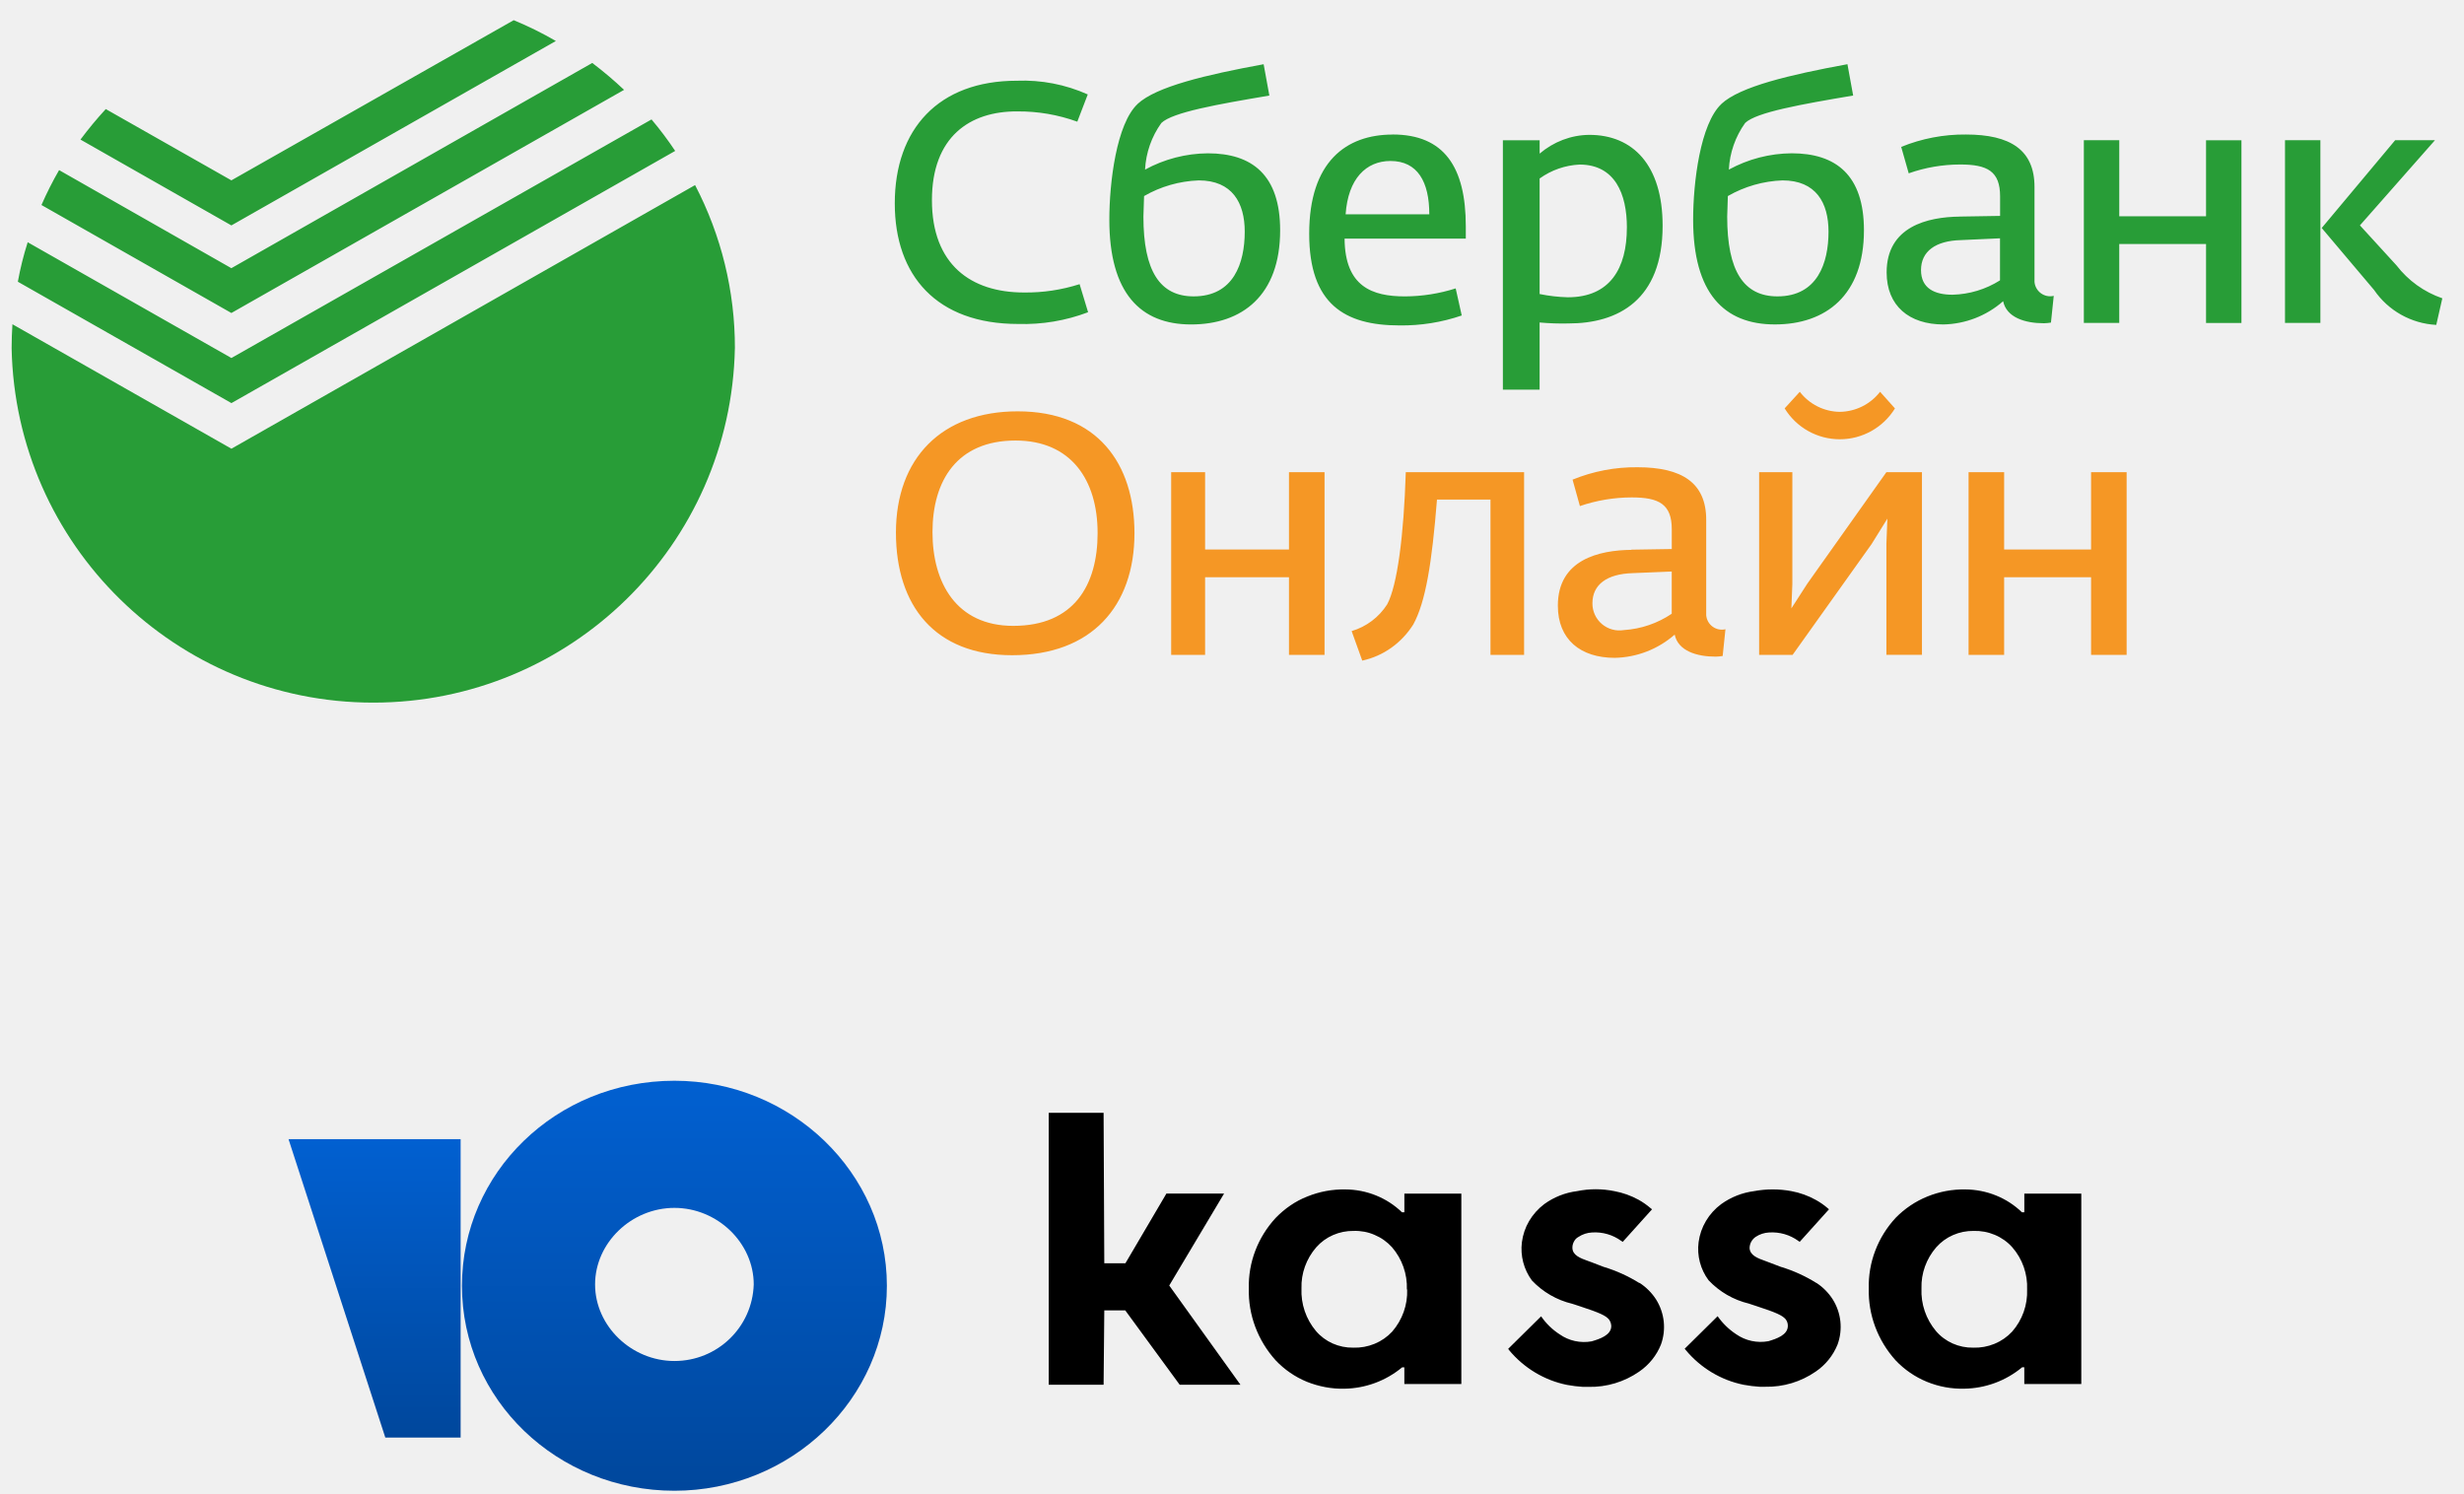
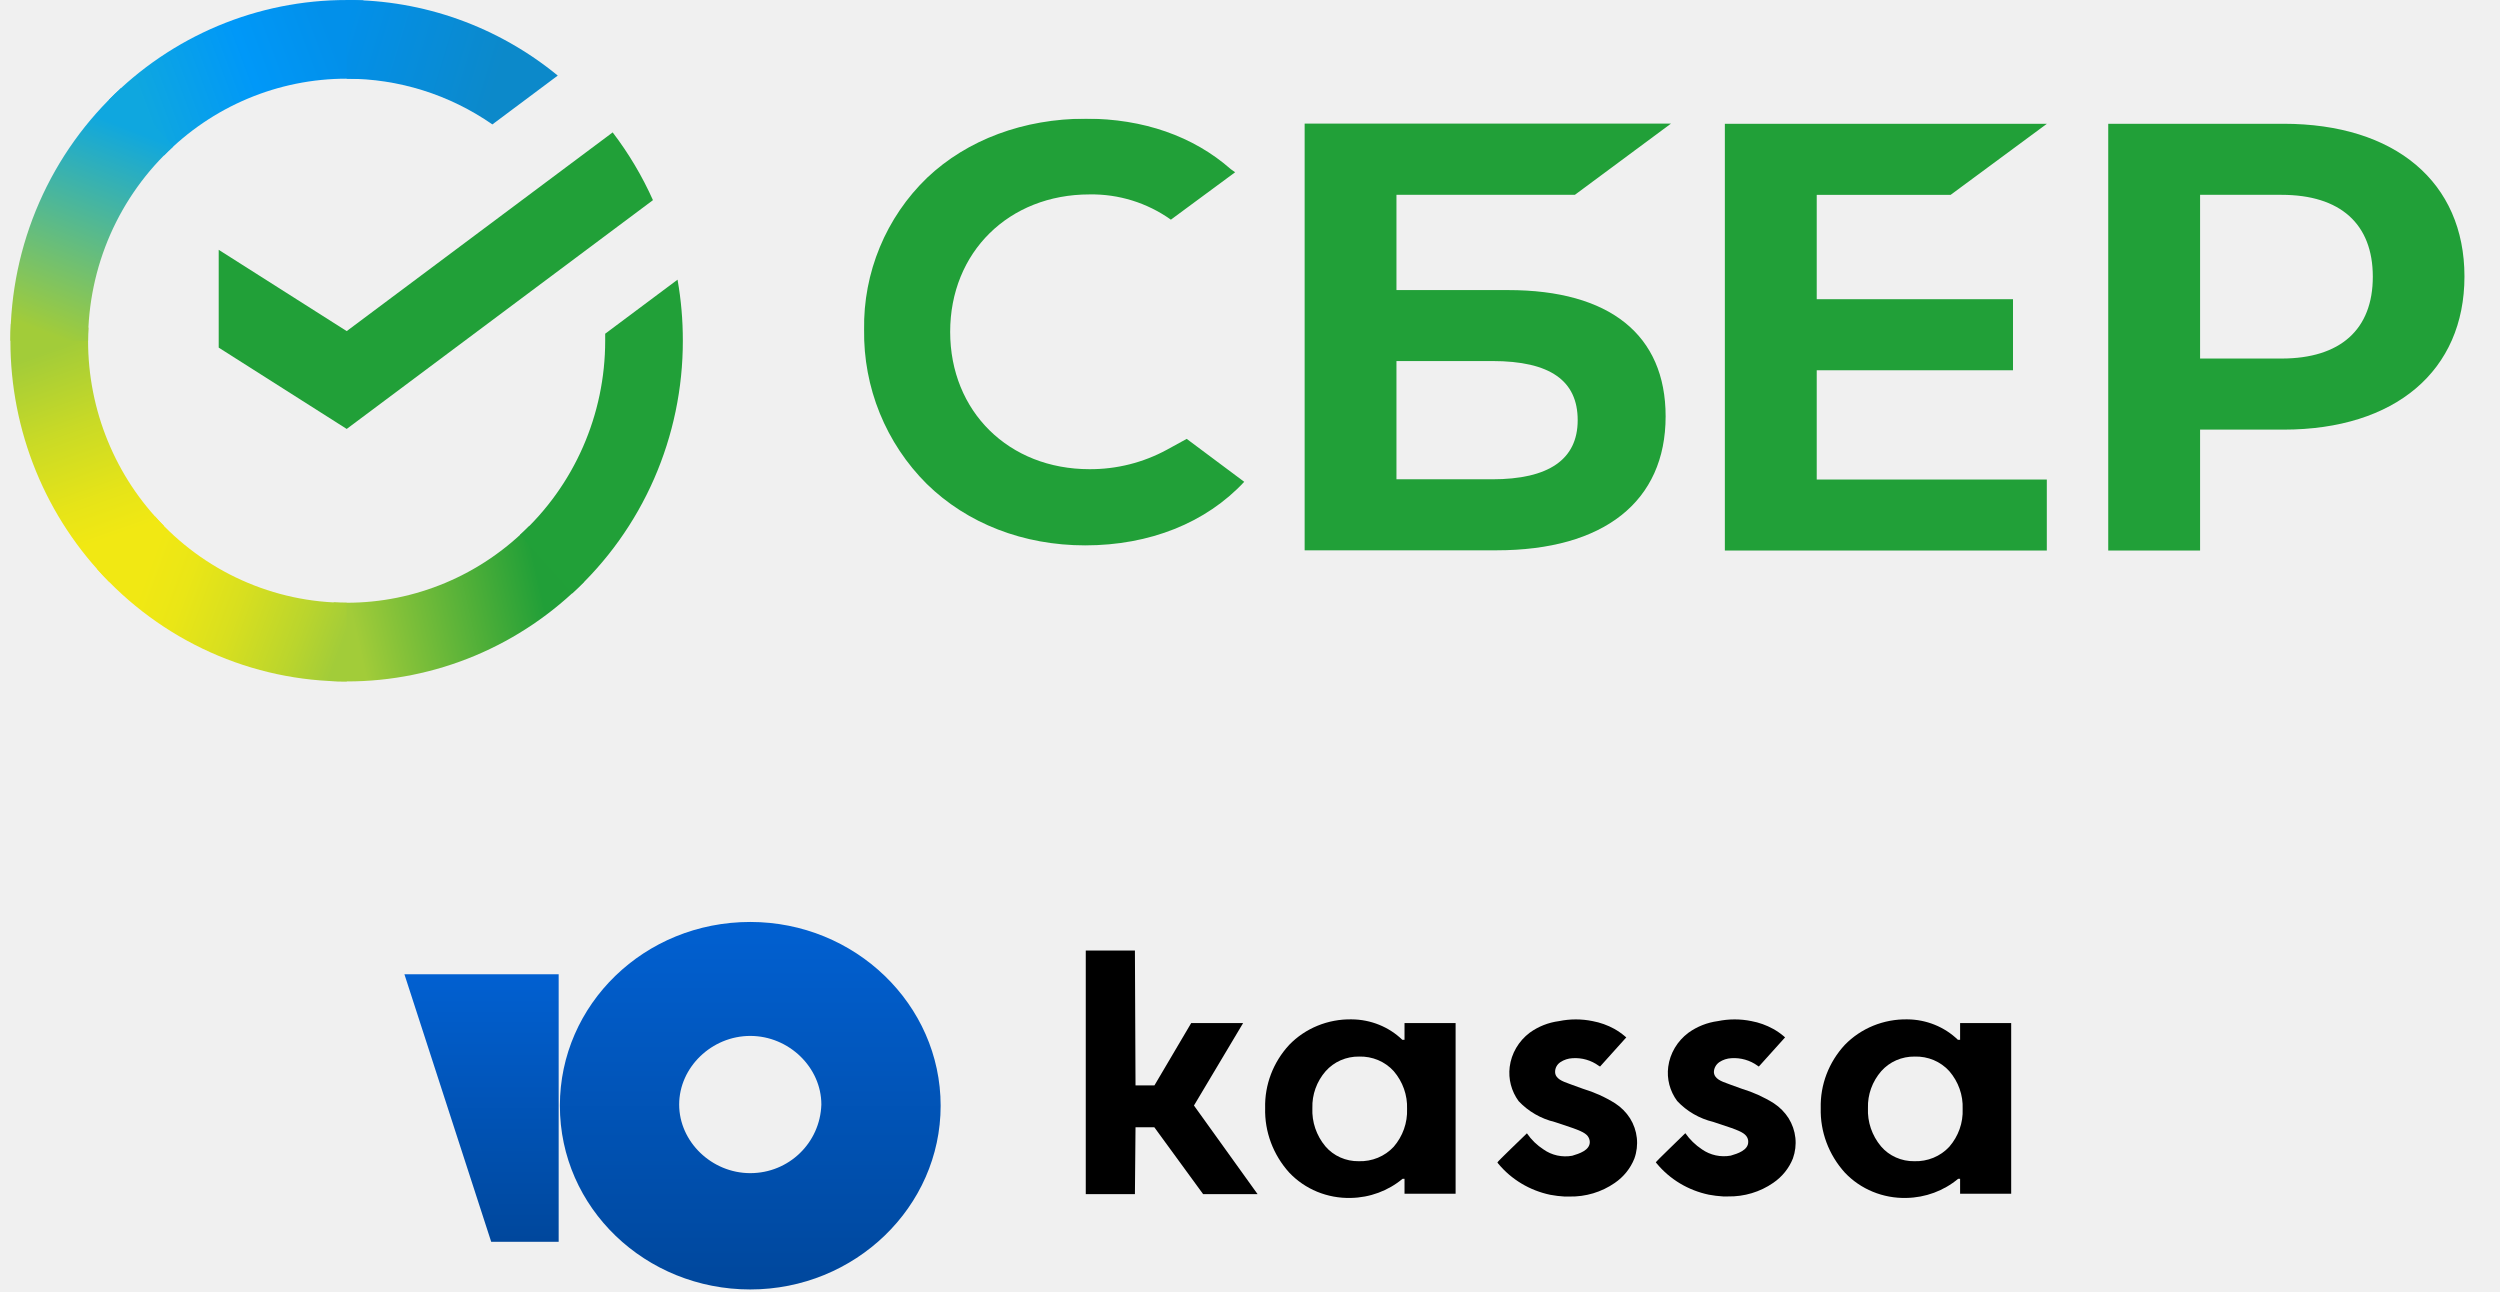
- <svg xmlns="http://www.w3.org/2000/svg" width="94" height="57" viewBox="0 0 106 64" fill="none">
-   <g fill-rule="evenodd">
-     <path d="M23.908 1.628L9.954 9.56 3.462 5.867A16.35 16.35 0 0 1 4.55 4.554l5.404 3.067L22.1.73a15.08 15.08 0 0 1 1.818.898zm2.94 2.1a16.59 16.59 0 0 0-1.369-1.158l-15.526 8.83L2.542 7.18c-.28.486-.534.988-.758 1.502l8.17 4.646L26.85 3.726zm22.095.604c-.912.85-1.22 3.376-1.22 4.983 0 3.16 1.34 4.506 3.516 4.506 2.2 0 3.832-1.25 3.832-4.05 0-2.38-1.207-3.313-3.11-3.313a5.72 5.72 0 0 0-2.702.702c.037-.723.28-1.42.702-2.007.477-.463 2.436-.807 4.646-1.18l-.246-1.348c-2.485.456-4.618.962-5.42 1.706zm-5.2-.997c-3.37 0-5.25 2.078-5.25 5.278 0 3.116 1.81 5.187 5.306 5.187 1.027.03 2.05-.14 3.01-.505l-.365-1.207c-.773.247-1.58.368-2.393.358-2.28 0-3.96-1.2-3.96-3.973 0-2.716 1.62-3.832 3.678-3.818.878-.007 1.75.143 2.576.442l.45-1.172a6.82 6.82 0 0 0-3.053-.59zm9.805 6.492c0-1.242-.54-2.204-1.98-2.204a5.08 5.08 0 0 0-2.351.674l-.028.884c0 2.344.71 3.432 2.162 3.432 1.72 0 2.197-1.432 2.197-2.786zm6.36-4.176c-1.993 0-3.587 1.165-3.587 4.267 0 3.025 1.523 3.945 3.888 3.945a7.93 7.93 0 0 0 2.674-.428l-.26-1.165a7.29 7.29 0 0 1-2.183.344c-1.4 0-2.583-.414-2.597-2.485h5.215V9.6c0-2.555-.934-3.952-3.15-3.952zm1.58 3.432c0-1.4-.505-2.295-1.67-2.295-1.046 0-1.825.758-1.93 2.295h3.6zm4.745-3.187h-1.58v10.732h1.58v-2.892c.413.038.828.052 1.242.042 2.134 0 4.05-1.004 4.05-4.204 0-2.61-1.277-3.91-3.15-3.91-.787.004-1.547.3-2.14.807v-.576zm3.755 3.748c0-1.425-.505-2.702-2.035-2.702-.617.03-1.213.235-1.72.6v4.97a6.98 6.98 0 0 0 1.214.14c1.818 0 2.54-1.25 2.54-2.997zm4.07-5.313c-.912.85-1.22 3.376-1.22 4.983 0 3.16 1.327 4.506 3.516 4.506s3.832-1.25 3.832-4.05c0-2.38-1.207-3.313-3.11-3.313a5.72 5.72 0 0 0-2.702.702c.037-.723.28-1.42.702-2.007.477-.463 2.436-.807 4.646-1.18l-.246-1.348c-2.485.456-4.618.962-5.42 1.706zm4.604 5.496c0-1.242-.54-2.204-1.98-2.204a5.08 5.08 0 0 0-2.351.674l-.028.884c0 2.344.71 3.432 2.162 3.432 1.72 0 2.197-1.432 2.197-2.786zm5.65-.646c-1.376.014-3.15.42-3.15 2.4 0 1.446.976 2.24 2.442 2.24.945-.02 1.854-.37 2.57-1 .147.702.94.948 1.755.948.1-.002.202-.012.302-.028l.12-1.15c-.192.045-.393.004-.552-.112s-.26-.295-.276-.49V7.902c0-1.593-1.046-2.253-2.948-2.253a7.18 7.18 0 0 0-2.786.533l.323 1.137c.712-.252 1.463-.38 2.218-.38 1.165 0 1.713.288 1.713 1.37v.842l-1.727.028zm1.727 2.744v-1.81l-1.685.077c-1.088.028-1.713.484-1.713 1.29 0 .786.582 1.06 1.355 1.06a4.01 4.01 0 0 0 2.043-.618zm5.13-6.03h-1.523v7.86h1.523V10.36h3.734v3.397h1.523v-7.86h-1.523v3.27H91.17v-3.27zm7.13 0h1.523v7.86H98.3v-7.86zm1.58 3.776l2.253 2.667c.608.89 1.598 1.446 2.675 1.502l.26-1.144a4.22 4.22 0 0 1-1.972-1.418l-1.572-1.72 3.228-3.664h-1.712L99.88 9.67zm-68.265 5.166a15.56 15.56 0 0 1-31.114 0 16.47 16.47 0 0 1 .035-1.025l9.42 5.355L29.902 7.825a15.12 15.12 0 0 1 1.713 7.012zM1.188 10.282l8.767 4.983L28.028 5a14.82 14.82 0 0 1 1.018 1.355l-19.09 10.85-9.188-5.222a13.54 13.54 0 0 1 .421-1.691z" fill="#289d37" />
-     <path d="M76.773 17.434l.653-.716c.41.536 1.044.854 1.72.863a2.23 2.23 0 0 0 1.734-.863l.64.716c-.507.824-1.405 1.327-2.372 1.327s-1.866-.502-2.372-1.327zm-38.23 5.34c0-3.2 1.972-5.215 5.236-5.215 3.432 0 5.025 2.246 5.025 5.243 0 3.15-1.853 5.25-5.264 5.25-3.32 0-4.997-2.127-4.997-5.278zm8.675.014c0-2.26-1.13-3.973-3.53-3.973-2.506 0-3.573 1.713-3.573 3.944 0 2.17 1.025 4.03 3.474 4.03 2.604 0 3.63-1.74 3.63-4zm4.625-2.61h-1.46v7.86h1.46v-3.34h3.608v3.34h1.53v-7.86h-1.53v3.327h-3.608v-3.327zm6.303 6.836a2.73 2.73 0 0 0 1.53-1.151c.435-.807.716-2.976.8-5.685h5.09v7.86H64.12v-6.682h-2.302c-.218 2.737-.49 4.408-1.018 5.37-.5.796-1.283 1.36-2.197 1.558l-.456-1.27zm12.037-3.495c-1.383.014-3.165.414-3.165 2.4 0 1.46.976 2.246 2.45 2.246.947-.02 1.858-.37 2.576-1 .147.702.948.948 1.762.948a2.08 2.08 0 0 0 .302-.028l.12-1.15c-.192.045-.393.004-.552-.112s-.26-.295-.276-.492v-4.106c0-1.593-1.046-2.26-2.955-2.26a7.16 7.16 0 0 0-2.794.533l.316 1.137a6.91 6.91 0 0 1 2.232-.372c1.165 0 1.72.288 1.72 1.37v.85l-1.734.028zm1.734 2.75v-1.818l-1.692.07c-1.095.035-1.72.49-1.72 1.298a1.16 1.16 0 0 0 1.355 1.151c.736-.047 1.446-.29 2.057-.702zm5.2-6.092h-1.44v7.86h1.44l3.397-4.766.68-1.095-.042 1.08v4.78h1.53v-7.86h-1.53l-3.4 4.794-.688 1.067.042-1.053v-4.808zm9.1 0h-1.53v7.86h1.53v-3.34h3.74v3.34h1.53v-7.86h-1.53v3.327h-3.74v-3.327z" fill="#f59725" />
+ <svg xmlns="http://www.w3.org/2000/svg" width="120" height="62" viewBox="0 0 120 62" fill="none">
+   <g clip-path="url(#clip0_1_6)">
+     <g clip-path="url(#clip1_1_6)">
+       <path d="M59.669 49.108H57.177L55.413 52.099H54.505L54.476 45.626H52.117V57.317H54.476L54.505 54.108H55.407L57.749 57.317H60.363L57.31 53.065L59.669 49.108Z" fill="black" />
+       <path d="M77.525 52.959C77.046 52.659 76.526 52.425 75.981 52.261L75.46 52.072L75.322 52.021C74.998 51.904 74.657 51.781 74.645 51.463C74.642 51.369 74.664 51.276 74.708 51.192C74.753 51.108 74.819 51.036 74.9 50.983C75.07 50.87 75.271 50.804 75.478 50.794C75.929 50.763 76.377 50.892 76.738 51.156L76.802 51.195L78.062 49.794L77.999 49.744C77.842 49.609 77.672 49.49 77.49 49.387C77.165 49.208 76.811 49.081 76.444 49.013C75.913 48.904 75.366 48.904 74.836 49.013C74.324 49.079 73.838 49.271 73.425 49.571C73.161 49.77 72.941 50.018 72.776 50.3C72.611 50.581 72.506 50.891 72.465 51.212C72.393 51.791 72.545 52.376 72.893 52.853C73.355 53.346 73.959 53.696 74.628 53.857L74.732 53.891L74.969 53.969C75.825 54.248 76.067 54.359 76.206 54.527C76.271 54.611 76.307 54.712 76.31 54.817C76.31 55.213 75.807 55.375 75.466 55.476C75.228 55.519 74.983 55.514 74.746 55.463C74.509 55.411 74.286 55.313 74.09 55.174C73.773 54.97 73.502 54.706 73.292 54.399C73.159 54.533 71.852 55.777 71.875 55.799L71.916 55.855C72.546 56.616 73.428 57.144 74.414 57.351C74.639 57.393 74.867 57.421 75.096 57.434H75.333C76.112 57.45 76.875 57.221 77.507 56.782C77.935 56.49 78.263 56.082 78.45 55.61C78.564 55.293 78.604 54.956 78.568 54.622C78.532 54.288 78.421 53.966 78.242 53.679C78.059 53.392 77.814 53.146 77.525 52.959Z" fill="black" />
+       <path d="M85.146 52.959C84.669 52.659 84.151 52.425 83.608 52.261L83.082 52.071L82.949 52.021C82.619 51.904 82.284 51.781 82.267 51.463C82.268 51.369 82.292 51.277 82.338 51.193C82.383 51.11 82.448 51.038 82.527 50.983C82.698 50.869 82.898 50.804 83.105 50.793C83.557 50.764 84.004 50.893 84.366 51.156L84.423 51.195L85.684 49.794L85.626 49.744C85.468 49.608 85.296 49.488 85.112 49.387C84.788 49.208 84.437 49.081 84.07 49.013C83.539 48.904 82.989 48.904 82.457 49.013C81.946 49.081 81.46 49.273 81.046 49.571C80.781 49.769 80.558 50.015 80.392 50.295C80.225 50.576 80.117 50.885 80.075 51.206C79.999 51.786 80.152 52.371 80.503 52.847C80.965 53.341 81.569 53.691 82.238 53.852L82.336 53.885L82.573 53.963C83.435 54.242 83.677 54.354 83.816 54.521C83.883 54.604 83.918 54.707 83.915 54.811C83.915 55.208 83.417 55.37 83.076 55.47C82.837 55.513 82.59 55.509 82.353 55.457C82.115 55.405 81.891 55.307 81.694 55.169C81.38 54.961 81.109 54.698 80.896 54.393C80.769 54.527 79.462 55.771 79.479 55.794L79.525 55.849C80.155 56.61 81.038 57.139 82.024 57.345C82.249 57.388 82.477 57.415 82.706 57.429H82.943C83.722 57.444 84.485 57.215 85.117 56.776C85.545 56.484 85.873 56.076 86.06 55.604C86.173 55.287 86.214 54.95 86.178 54.616C86.142 54.282 86.031 53.961 85.852 53.673C85.671 53.39 85.431 53.146 85.146 52.959Z" fill="black" />
+       <path d="M67.417 49.108V49.912H67.313C66.668 49.288 65.793 48.935 64.879 48.929C64.319 48.919 63.762 49.022 63.246 49.233C62.73 49.443 62.266 49.756 61.883 50.152C61.112 50.985 60.699 52.071 60.727 53.188C60.697 54.323 61.11 55.428 61.883 56.285C62.257 56.68 62.714 56.994 63.224 57.204C63.734 57.413 64.284 57.515 64.838 57.501C65.753 57.485 66.633 57.159 67.325 56.581H67.417V57.3H69.869V49.108H67.417ZM67.539 53.232C67.564 53.892 67.335 54.538 66.897 55.046C66.687 55.273 66.428 55.452 66.138 55.572C65.849 55.691 65.535 55.748 65.22 55.738C64.915 55.743 64.612 55.681 64.334 55.557C64.057 55.434 63.812 55.251 63.618 55.024C63.186 54.505 62.964 53.852 62.994 53.188C62.974 52.543 63.2 51.913 63.63 51.418C63.828 51.194 64.074 51.015 64.352 50.893C64.63 50.772 64.932 50.711 65.237 50.715C65.55 50.706 65.861 50.764 66.148 50.884C66.435 51.005 66.691 51.185 66.897 51.413C67.335 51.923 67.563 52.57 67.539 53.232Z" fill="black" />
+       <path d="M94.085 49.108V49.912H93.981C93.337 49.289 92.465 48.936 91.553 48.929C90.992 48.919 90.435 49.023 89.918 49.233C89.401 49.444 88.936 49.757 88.552 50.152C87.781 50.985 87.367 52.07 87.395 53.188C87.365 54.323 87.778 55.428 88.552 56.285C88.925 56.68 89.382 56.994 89.892 57.203C90.402 57.413 90.953 57.515 91.507 57.501C92.422 57.485 93.301 57.159 93.993 56.581H94.085V57.3H96.537V49.108H94.085ZM94.207 53.232C94.234 53.893 94.005 54.539 93.565 55.046C93.355 55.273 93.096 55.452 92.806 55.572C92.516 55.691 92.203 55.748 91.888 55.738C91.583 55.743 91.28 55.681 91.003 55.557C90.725 55.434 90.48 55.251 90.286 55.023C89.854 54.505 89.632 53.852 89.662 53.188C89.642 52.542 89.869 51.913 90.298 51.418C90.496 51.194 90.742 51.015 91.02 50.893C91.298 50.772 91.601 50.711 91.906 50.715C92.219 50.706 92.529 50.764 92.817 50.884C93.103 51.005 93.359 51.185 93.565 51.413C94.005 51.922 94.234 52.57 94.207 53.232Z" fill="black" />
+       <path d="M36.013 44.254C30.923 44.254 26.874 48.217 26.874 53.074C26.874 57.986 30.98 61.894 36.013 61.894C41.045 61.894 45.151 57.93 45.151 53.074C45.151 48.217 41.045 44.254 36.013 44.254ZM36.013 56.311C34.162 56.311 32.6 54.804 32.6 53.018C32.6 51.231 34.162 49.724 36.013 49.724C37.863 49.724 39.425 51.231 39.425 53.018C39.367 54.86 37.863 56.311 36.013 56.311Z" fill="url(#paint0_linear_1_6)" />
+       <path d="M26.816 46.766V59.605H23.577L19.412 46.766H26.816Z" fill="url(#paint1_linear_1_6)" />
+     </g>
  </g>
-   <g clip-path="url(#C)">
-     <g clip-path="url(#D)">
-       <g fill="#000">
-         <path d="M52.67 51.214h-2.492l-1.764 3h-.908l-.03-6.474h-2.36v11.7h2.36l.03-3.2h.902l2.342 3.2h2.614L50.3 55.17l2.36-3.957zm17.855 3.85a6.37 6.37 0 0 0-1.544-.698l-.52-.2-.14-.05c-.324-.117-.665-.24-.677-.558a.54.54 0 0 1 .063-.272c.044-.084.1-.156.2-.208a1.15 1.15 0 0 1 .578-.19 1.92 1.92 0 0 1 1.261.363l.064.04 1.26-1.4-.064-.05a3.09 3.09 0 0 0-.51-.357 3.47 3.47 0 0 0-1.046-.374 4 4 0 0 0-1.608 0 3.05 3.05 0 0 0-1.41.558c-.264.2-.484.447-.65.728a2.41 2.41 0 0 0-.311.913 2.3 2.3 0 0 0 .428 1.641 3.5 3.5 0 0 0 1.735 1.005l.104.033.237.078c.856.28 1.1.4 1.237.558a.5.5 0 0 1 .104.29c0 .396-.503.558-.844.658a1.84 1.84 0 0 1-.72-.013c-.237-.052-.46-.15-.656-.288a2.81 2.81 0 0 1-.798-.776l-1.417 1.4.04.056c.63.76 1.512 1.3 2.498 1.496a5.57 5.57 0 0 0 .682.084h.237a3.68 3.68 0 0 0 2.174-.653c.428-.292.756-.7.943-1.172a2.22 2.22 0 0 0 .118-.988 2.24 2.24 0 0 0-.326-.943 2.39 2.39 0 0 0-.717-.72zm7.62 0a6.32 6.32 0 0 0-1.538-.698l-.526-.2-.133-.05c-.33-.117-.665-.24-.682-.558a.58.58 0 0 1 .071-.27.61.61 0 0 1 .189-.21 1.15 1.15 0 0 1 .578-.19c.452-.03.9.1 1.26.363l.058.04 1.26-1.4-.058-.05a2.99 2.99 0 0 0-.515-.357 3.45 3.45 0 0 0-1.041-.374c-.532-.1-1.08-.1-1.613 0a3.1 3.1 0 0 0-1.41.558c-.266.197-.488.443-.655.724a2.4 2.4 0 0 0-.317.911 2.26 2.26 0 0 0 .428 1.64 3.5 3.5 0 0 0 1.735 1.005l.098.033.237.078c.862.28 1.104.4 1.243.558a.44.44 0 0 1 .098.29c0 .396-.497.558-.84.66a1.85 1.85 0 0 1-.723-.013 1.84 1.84 0 0 1-.66-.288 2.96 2.96 0 0 1-.798-.776l-1.417 1.4.046.056c.63.76 1.512 1.3 2.498 1.496a5.57 5.57 0 0 0 .682.084h.237a3.68 3.68 0 0 0 2.174-.653 2.57 2.57 0 0 0 .943-1.172 2.23 2.23 0 0 0 .118-.988 2.24 2.24 0 0 0-.326-.943 2.38 2.38 0 0 0-.706-.714zm-17.73-3.85v.804h-.104c-.646-.624-1.52-.977-2.434-.982a4.14 4.14 0 0 0-1.633.303c-.516.2-.98.524-1.363.92-.77.833-1.185 1.92-1.157 3.036-.03 1.136.383 2.24 1.157 3.097a3.87 3.87 0 0 0 1.34.92c.5.2 1.06.312 1.614.298a3.99 3.99 0 0 0 2.486-.921h.093v.72h2.452v-8.192h-2.452zm.12 4.124c.025.66-.204 1.306-.642 1.814a2.15 2.15 0 0 1-.759.526 2.22 2.22 0 0 1-.918.166c-.306.005-.608-.057-.886-.18a2.02 2.02 0 0 1-.716-.534 2.67 2.67 0 0 1-.625-1.836c-.02-.645.207-1.274.636-1.77a2.06 2.06 0 0 1 .722-.525 2.15 2.15 0 0 1 .885-.178c.313-.01.624.048.9.17a2.11 2.11 0 0 1 .749.529 2.64 2.64 0 0 1 .642 1.819zm26.55-4.124v.804h-.104c-.644-.623-1.517-.975-2.43-.982a4.14 4.14 0 0 0-1.635.304 4.02 4.02 0 0 0-1.366.918c-.77.833-1.184 1.92-1.156 3.036-.03 1.136.383 2.24 1.156 3.097a3.87 3.87 0 0 0 1.34.92 3.98 3.98 0 0 0 1.615.298 3.99 3.99 0 0 0 2.486-.921h.093v.72h2.452v-8.192h-2.452zm.12 4.124a2.6 2.6 0 0 1-.642 1.814 2.15 2.15 0 0 1-.759.526 2.22 2.22 0 0 1-.918.166 2.09 2.09 0 0 1-.885-.18 2.02 2.02 0 0 1-.716-.534 2.67 2.67 0 0 1-.624-1.836c-.02-.645.207-1.274.636-1.77a2.06 2.06 0 0 1 .722-.525 2.15 2.15 0 0 1 .885-.178 2.18 2.18 0 0 1 .911.169c.287.12.542.3.748.53.44.5.67 1.157.642 1.82z" />
-       </g>
-       <path d="M29.013 46.36c-5.1 0-9.14 3.963-9.14 8.82 0 4.912 4.107 8.82 9.14 8.82s9.14-3.964 9.14-8.82-4.107-8.82-9.14-8.82zm0 12.058c-1.85 0-3.413-1.507-3.413-3.294s1.562-3.294 3.413-3.294 3.412 1.507 3.412 3.294c-.058 1.842-1.562 3.294-3.412 3.294z" fill="url(#A)" />
-       <path d="M19.816 48.872v12.84h-3.24l-4.164-12.84h7.403z" fill="url(#B)" />
+   <g clip-path="url(#clip2_1_6)">
+     <path d="M29.408 6.355C30.175 7.359 30.824 8.451 31.342 9.607L16.642 20.589L10.498 16.686V11.991L16.642 15.893L29.408 6.355Z" fill="#21A038" />
+     <path d="M4.228 16.355C4.228 16.144 4.233 15.934 4.243 15.726L0.52 15.541C0.508 15.811 0.5 16.084 0.5 16.358C0.498 18.506 0.915 20.632 1.726 22.615C2.537 24.599 3.727 26.401 5.227 27.917L7.868 25.242C6.713 24.077 5.797 22.692 5.173 21.166C4.548 19.641 4.227 18.006 4.228 16.355Z" fill="url(#paint2_linear_1_6)" />
+     <path d="M16.639 3.777C16.846 3.777 17.053 3.785 17.258 3.795L17.444 0.021C17.177 0.008 16.909 0.001 16.639 0.001C14.519 -0.001 12.42 0.421 10.461 1.242C8.503 2.064 6.724 3.27 5.227 4.791L7.868 7.467C9.018 6.297 10.384 5.368 11.89 4.735C13.395 4.102 15.009 3.776 16.639 3.777Z" fill="url(#paint3_linear_1_6)" />
+     <path d="M16.639 28.932C16.431 28.932 16.224 28.932 16.018 28.915L15.831 32.688C16.099 32.702 16.368 32.709 16.639 32.709C18.757 32.711 20.855 32.289 22.813 31.467C24.77 30.645 26.548 29.439 28.044 27.919L25.408 25.243C24.258 26.413 22.891 27.341 21.386 27.974C19.881 28.607 18.268 28.933 16.639 28.932Z" fill="url(#paint4_linear_1_6)" />
+     <path d="M23.634 5.972L26.772 3.628C23.904 1.275 20.324 -0.007 16.634 2.50536e-05V3.777C19.132 3.774 21.573 4.539 23.634 5.972Z" fill="url(#paint5_linear_1_6)" />
+     <path d="M32.776 16.354C32.778 15.372 32.693 14.391 32.522 13.424L29.049 16.018C29.049 16.13 29.049 16.241 29.049 16.354C29.05 18.112 28.686 19.85 27.982 21.455C27.278 23.061 26.248 24.499 24.961 25.676L27.466 28.482C29.14 26.951 30.478 25.079 31.393 22.99C32.307 20.901 32.779 18.64 32.776 16.354Z" fill="#21A038" />
+     <path d="M16.639 28.932C14.905 28.932 13.19 28.564 11.605 27.85C10.02 27.137 8.601 26.093 7.44 24.789L4.672 27.326C6.183 29.023 8.029 30.379 10.091 31.307C12.152 32.234 14.383 32.712 16.639 32.709V28.932Z" fill="url(#paint6_linear_1_6)" />
+     <path d="M8.316 7.033L5.812 4.227C4.138 5.758 2.799 7.629 1.884 9.718C0.969 11.807 0.498 14.068 0.5 16.354H4.228C4.228 14.597 4.591 12.859 5.295 11.253C6 9.648 7.029 8.21 8.316 7.033Z" fill="url(#paint7_linear_1_6)" />
+     <mask id="mask0_1_6" style="mask-type:luminance" maskUnits="userSpaceOnUse" x="41" y="5" width="169" height="23">
+       <path d="M209.88 5.69H41.466V27.31H209.88V5.69Z" fill="white" />
+     </mask>
+     <g mask="url(#mask0_1_6)">
+       <path d="M93.63 9.353L98.247 5.944H82.793V26.427H98.247V23.018H87.203V17.772H96.624V14.363H87.203V9.353H93.63Z" fill="#21A038" />
+       <path d="M72.395 13.924H67.03V9.352H75.593L80.207 5.933H62.623V26.415H71.828C76.988 26.415 79.95 24.072 79.95 19.985C79.95 16.075 77.267 13.924 72.395 13.924ZM71.629 23.006H67.03V17.33H71.629C74.42 17.33 75.729 18.281 75.729 20.168C75.729 22.055 74.337 23.006 71.629 23.006Z" fill="#21A038" />
+       <path d="M109.607 5.941H101.195V26.424H105.604V20.622H109.607C114.974 20.622 118.294 17.792 118.294 13.27C118.294 8.749 114.974 5.941 109.607 5.941ZM109.514 17.21H105.604V9.352H109.514C112.337 9.352 113.895 10.749 113.895 13.283C113.895 15.817 112.337 17.21 109.514 17.21Z" fill="#21A038" />
+       <path d="M56.006 21.59C54.867 22.208 53.591 22.528 52.296 22.521C48.42 22.521 45.608 19.748 45.608 15.929C45.608 12.111 48.42 9.332 52.296 9.332C53.694 9.308 55.063 9.733 56.203 10.544L59.287 8.268L59.078 8.12C57.279 6.535 54.876 5.696 52.124 5.696C49.139 5.696 46.433 6.702 44.501 8.532C43.524 9.474 42.751 10.609 42.231 11.864C41.711 13.119 41.454 14.467 41.477 15.826C41.457 17.199 41.712 18.562 42.228 19.833C42.745 21.105 43.512 22.259 44.483 23.227C46.424 25.13 49.124 26.178 52.088 26.178C55.184 26.178 57.89 25.096 59.723 23.127L56.962 21.066L56.006 21.59Z" fill="#21A038" />
    </g>
  </g>
  <defs>
-     <linearGradient id="A" x1="29.013" y1="46.36" x2="29.013" y2="64" gradientUnits="userSpaceOnUse">
-       <stop stop-color="#0160d1" />
-       <stop offset="1" stop-color="#00479c" />
+     <linearGradient id="paint0_linear_1_6" x1="36.013" y1="44.254" x2="36.013" y2="61.894" gradientUnits="userSpaceOnUse">
+       <stop stop-color="#0160D1" />
+       <stop offset="1" stop-color="#00479C" />
    </linearGradient>
-     <linearGradient id="B" x1="16.114" y1="48.872" x2="16.114" y2="61.711" gradientUnits="userSpaceOnUse">
-       <stop stop-color="#0160d1" />
-       <stop offset="1" stop-color="#00479c" />
+     <linearGradient id="paint1_linear_1_6" x1="23.114" y1="46.766" x2="23.114" y2="59.605" gradientUnits="userSpaceOnUse">
+       <stop stop-color="#0160D1" />
+       <stop offset="1" stop-color="#00479C" />
    </linearGradient>
-     <clipPath id="C">
-       <path fill="#fff" transform="translate(9.5 46)" d="M0 0h87v18H0z" />
+     <linearGradient id="paint2_linear_1_6" x1="5.981" y1="27.446" x2="1.81" y2="15.548" gradientUnits="userSpaceOnUse">
+       <stop offset="0.14" stop-color="#F1E813" />
+       <stop offset="0.3" stop-color="#E6E418" />
+       <stop offset="0.58" stop-color="#C9DA26" />
+       <stop offset="0.89" stop-color="#A2CC39" />
+     </linearGradient>
+     <linearGradient id="paint3_linear_1_6" x1="6.291" y1="5.459" x2="16.818" y2="1.5" gradientUnits="userSpaceOnUse">
+       <stop offset="0.06" stop-color="#0FA7DF" />
+       <stop offset="0.54" stop-color="#0098F8" />
+       <stop offset="0.92" stop-color="#0290EA" />
+     </linearGradient>
+     <linearGradient id="paint4_linear_1_6" x1="15.585" y1="30.429" x2="27.465" y2="27.781" gradientUnits="userSpaceOnUse">
+       <stop offset="0.12" stop-color="#A2CC39" />
+       <stop offset="0.28" stop-color="#86C239" />
+       <stop offset="0.87" stop-color="#219F38" />
+     </linearGradient>
+     <linearGradient id="paint5_linear_1_6" x1="15.858" y1="1.265" x2="26.024" y2="4.361" gradientUnits="userSpaceOnUse">
+       <stop offset="0.06" stop-color="#0290EA" />
+       <stop offset="0.79" stop-color="#0C89CA" />
+     </linearGradient>
+     <linearGradient id="paint6_linear_1_6" x1="5.607" y1="26.867" x2="16.683" y2="30.951" gradientUnits="userSpaceOnUse">
+       <stop offset="0.13" stop-color="#F1E813" />
+       <stop offset="0.3" stop-color="#EAE616" />
+       <stop offset="0.53" stop-color="#D8DF1F" />
+       <stop offset="0.8" stop-color="#BAD52D" />
+       <stop offset="0.98" stop-color="#A2CC39" />
+     </linearGradient>
+     <linearGradient id="paint7_linear_1_6" x1="1.889" y1="16.811" x2="6.425" y2="5.169" gradientUnits="userSpaceOnUse">
+       <stop offset="0.07" stop-color="#A2CC39" />
+       <stop offset="0.26" stop-color="#81C45E" />
+       <stop offset="0.92" stop-color="#0FA7DF" />
+     </linearGradient>
+     <clipPath id="clip0_1_6">
+       <rect width="87" height="18" fill="white" transform="translate(16.5 43.8936)" />
    </clipPath>
-     <clipPath id="D">
-       <path fill="#fff" transform="translate(12.412 46.36)" d="M0 0h77.172v17.64H0z" />
+     <clipPath id="clip1_1_6">
+       <rect width="77.171" height="17.64" fill="white" transform="translate(19.4121 44.2537)" />
+     </clipPath>
+     <clipPath id="clip2_1_6">
+       <rect width="119" height="33" fill="white" transform="translate(0.5)" />
    </clipPath>
  </defs>
</svg>
